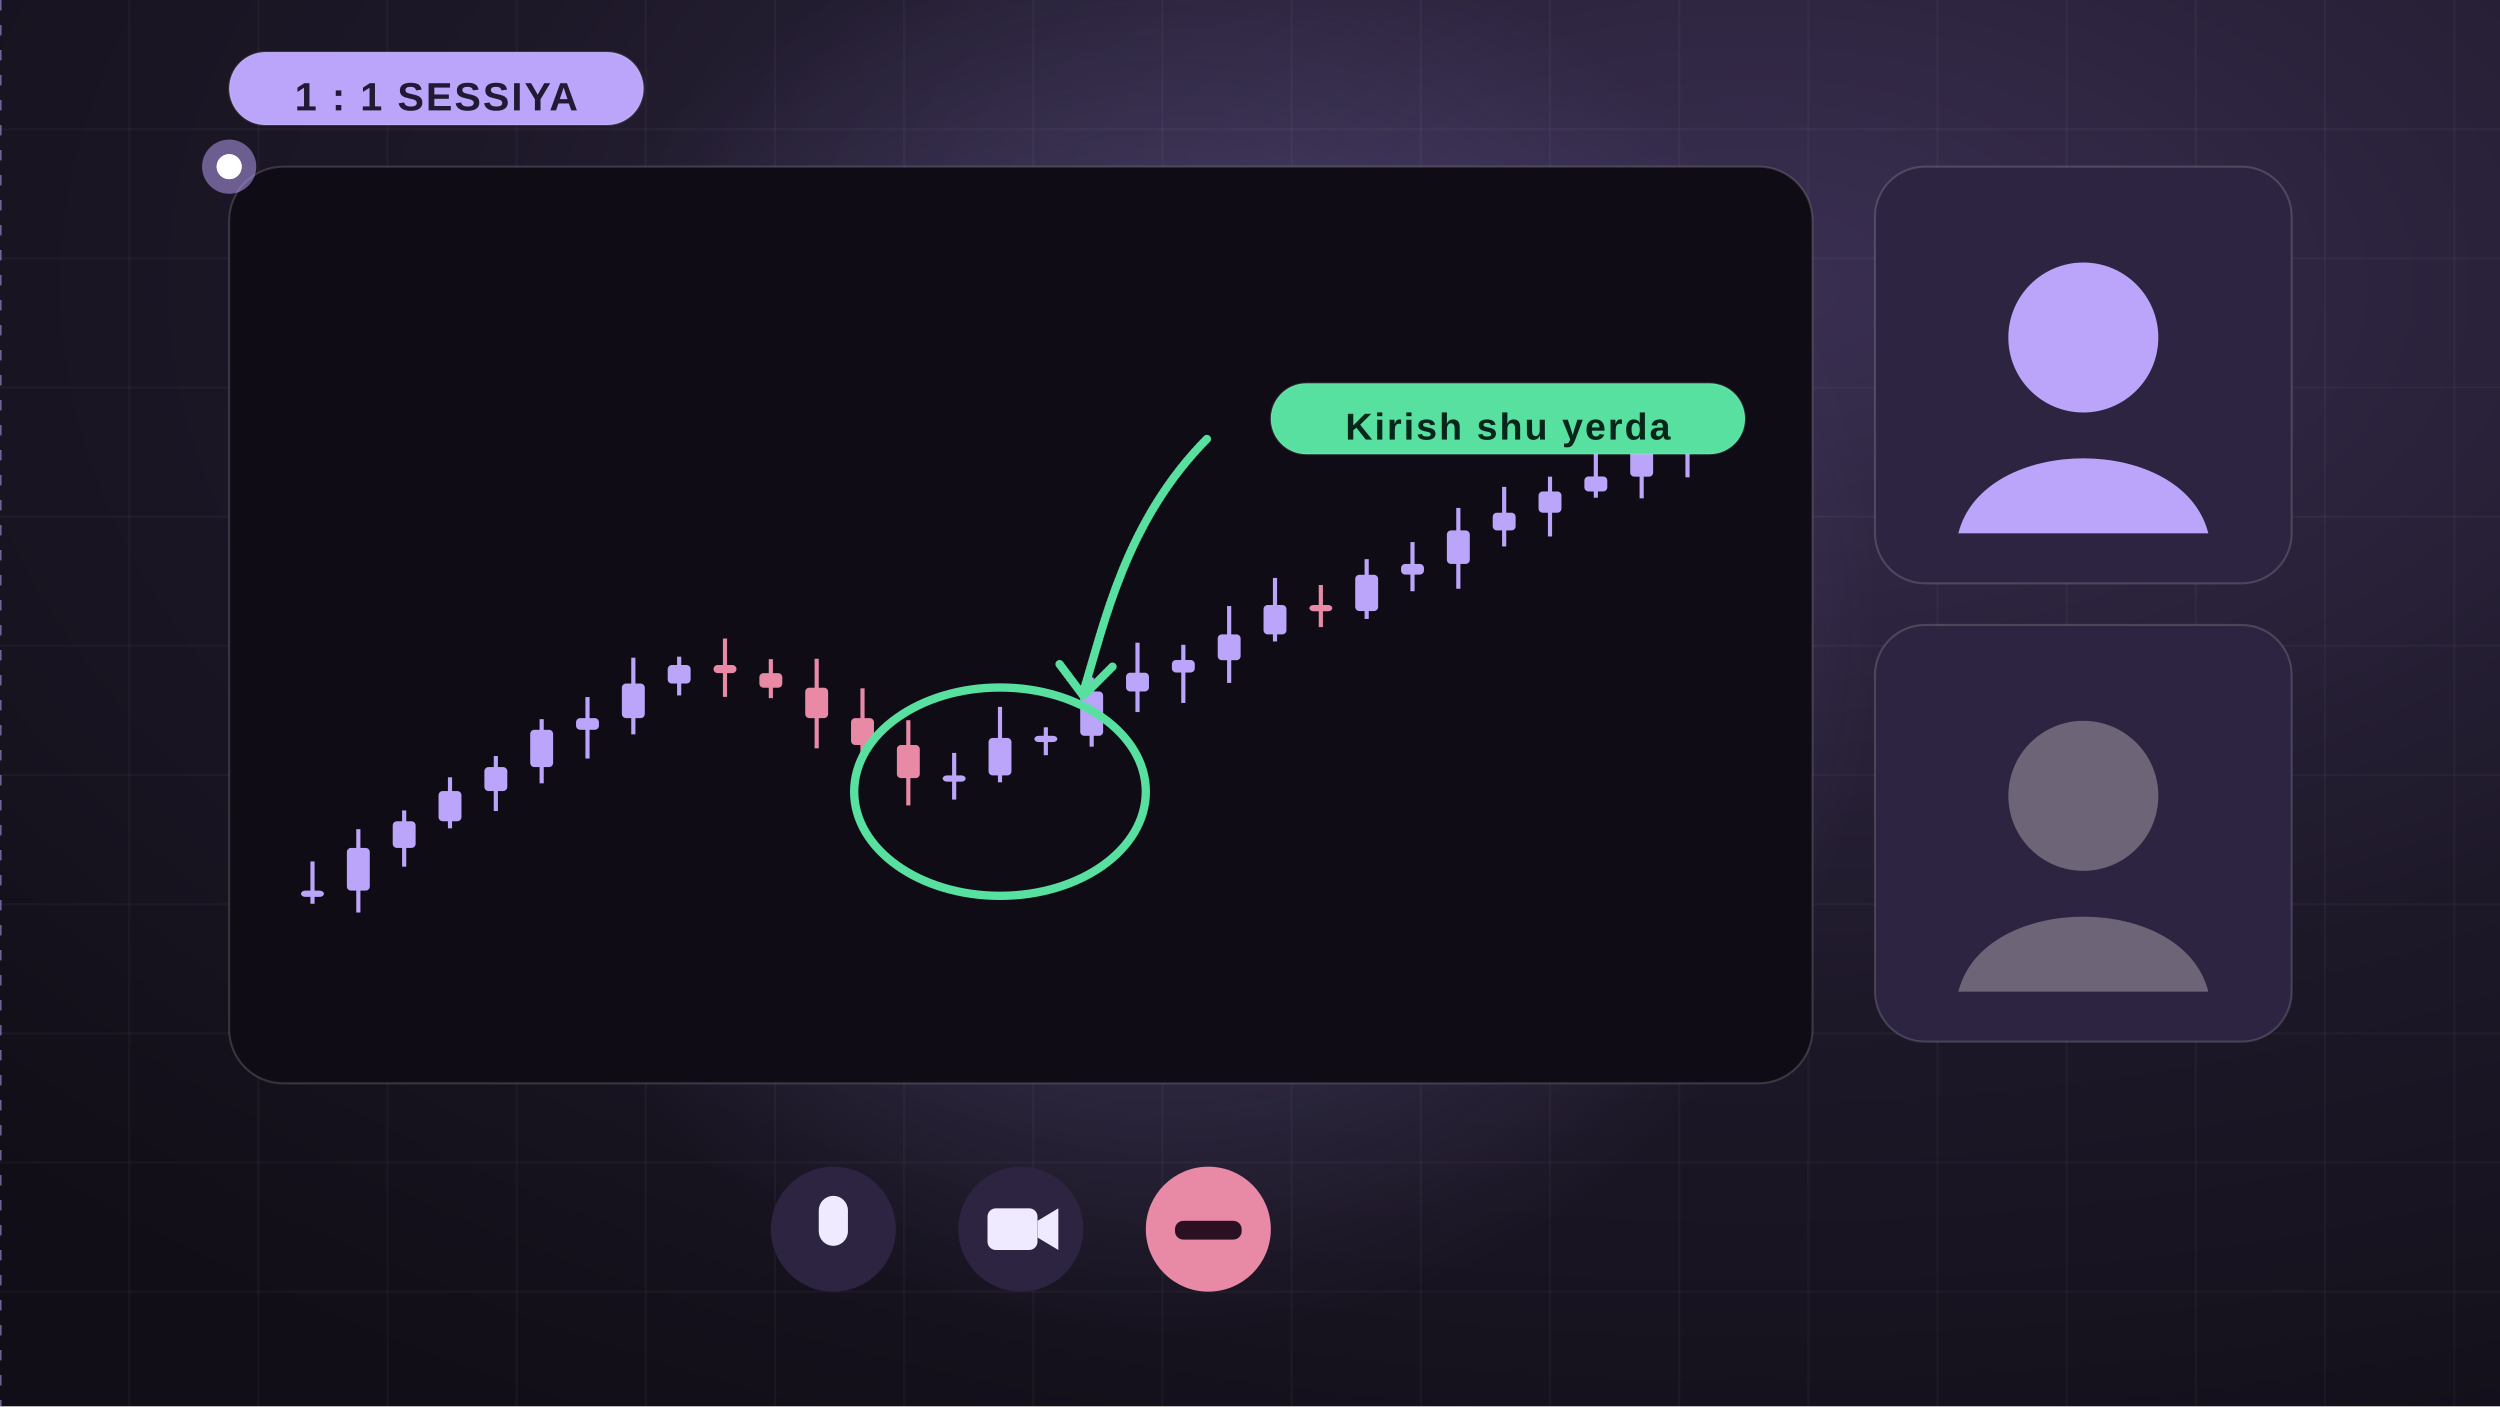
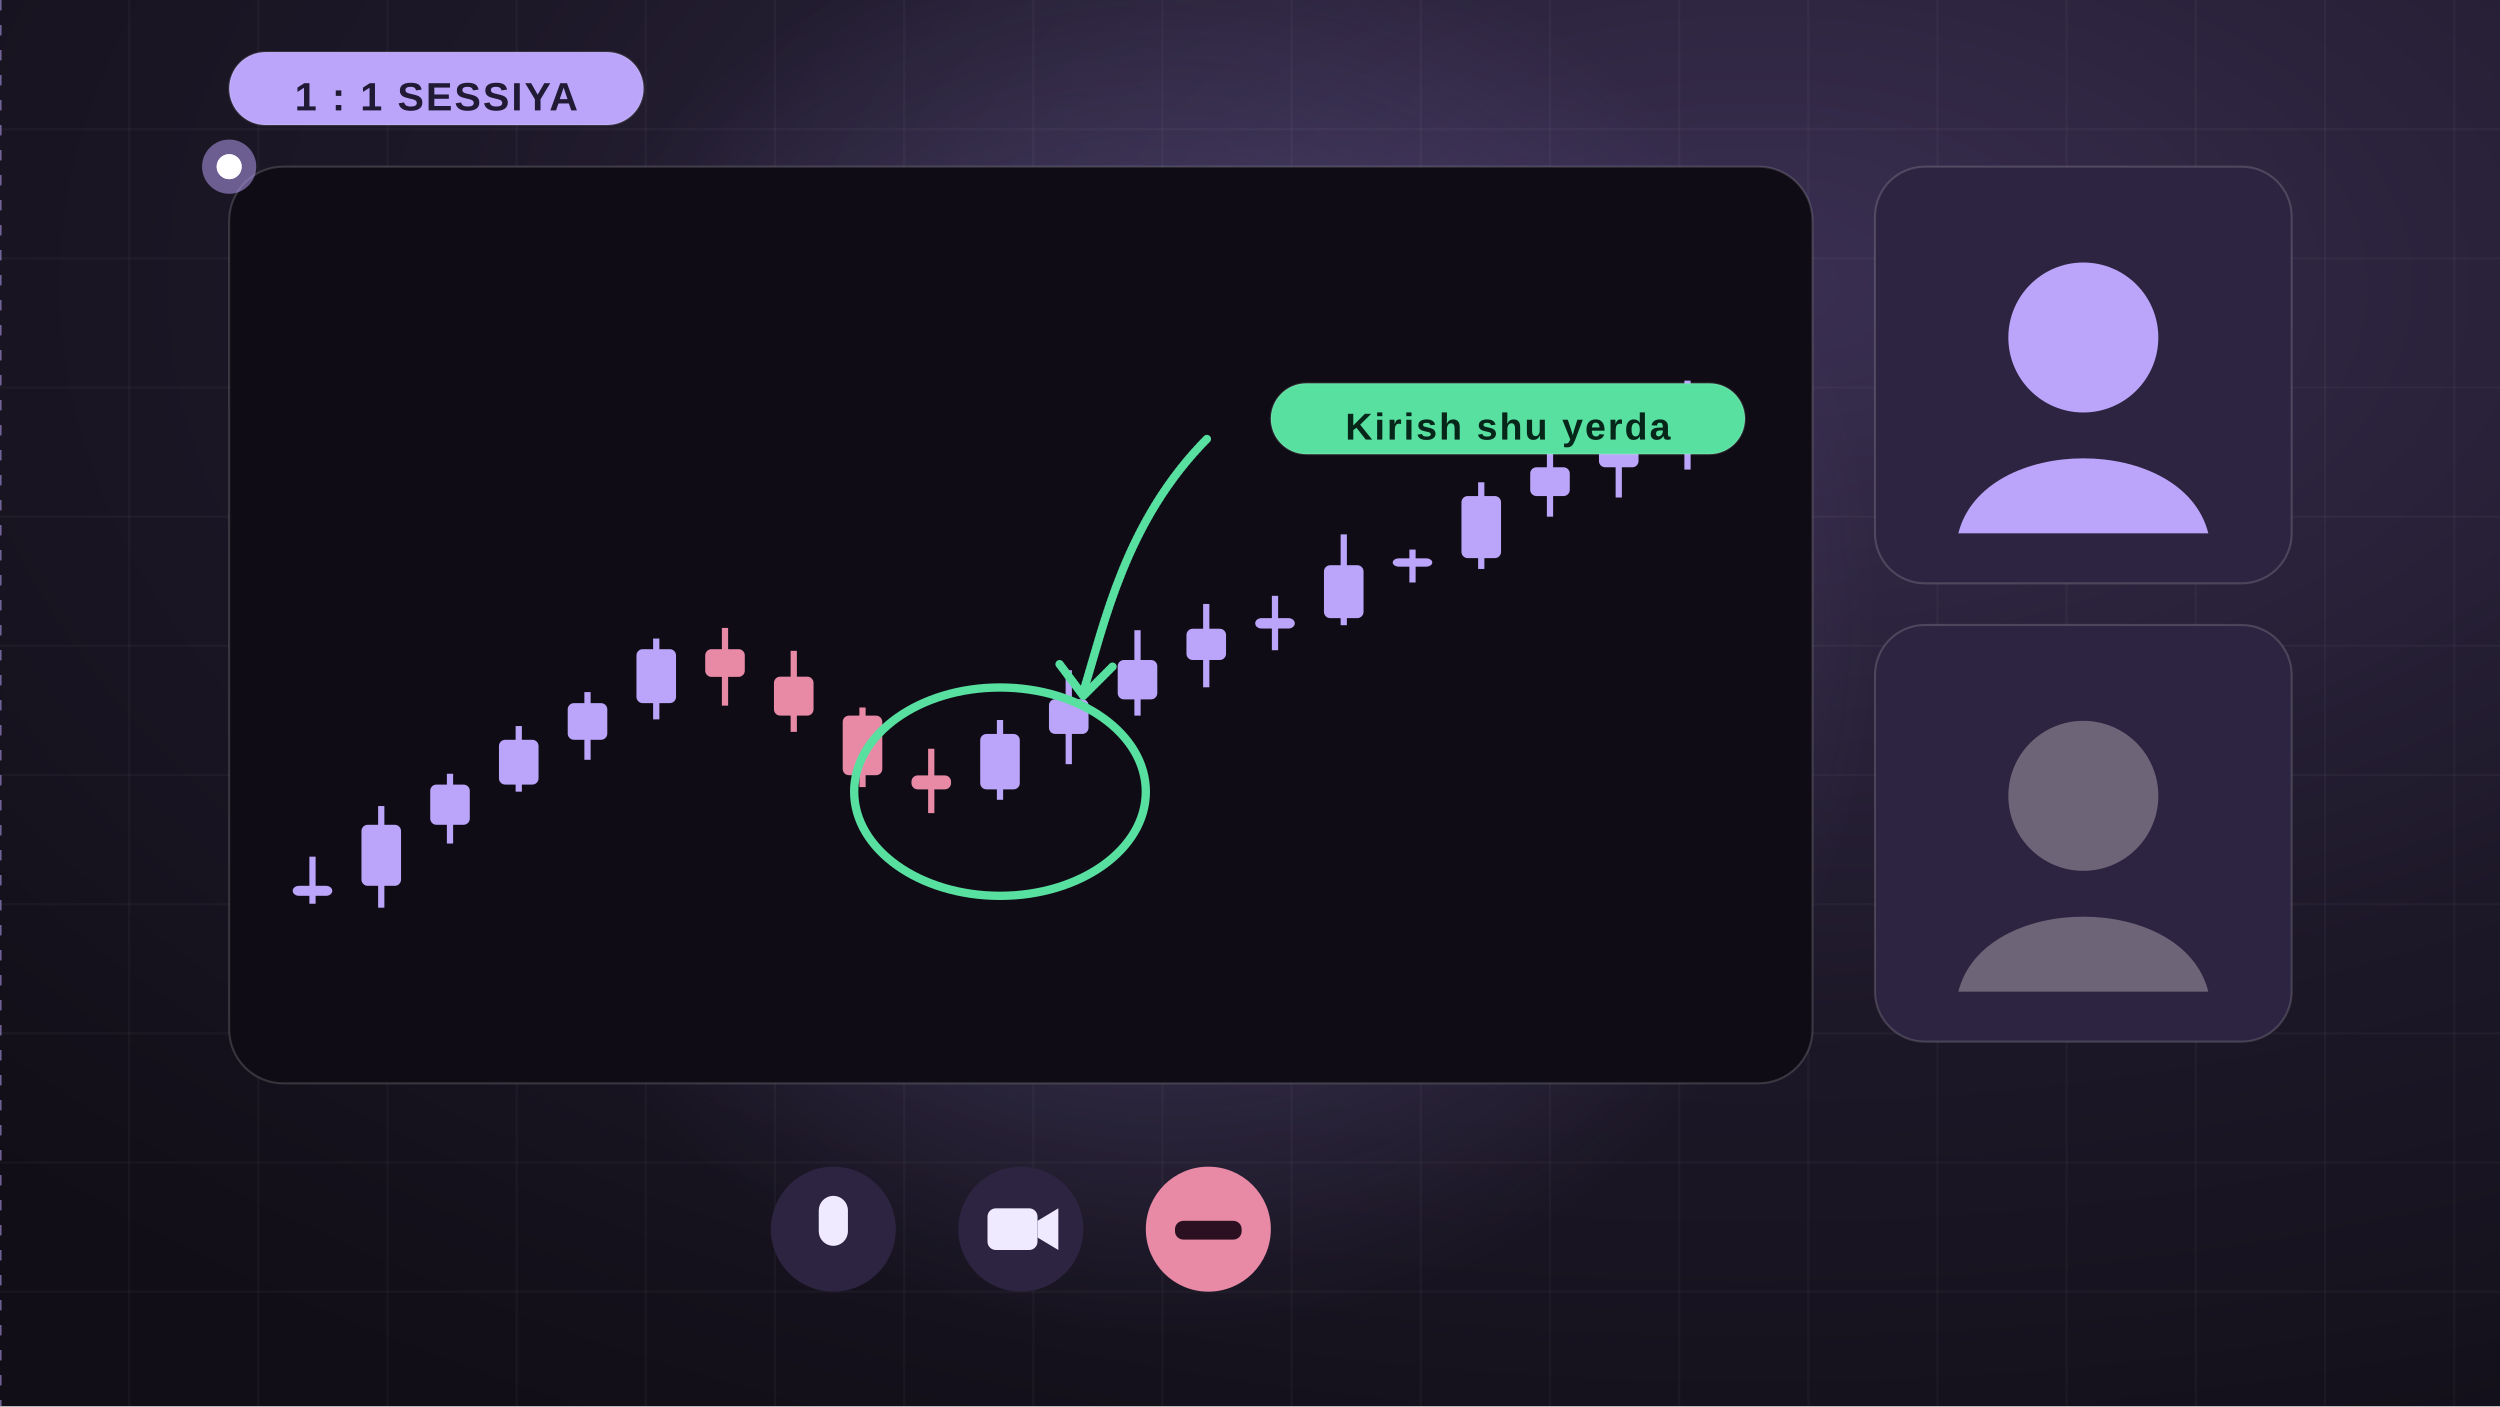
<svg xmlns="http://www.w3.org/2000/svg" width="1200" height="675" viewBox="0 0 1200 675">
  <style>
text{font-family:Arial,Helvetica,"Liberation Sans",sans-serif}
@keyframes grow{from{transform:scaleY(.05);opacity:0}to{transform:none;opacity:1}}
- @keyframes live{0%,100%{transform:none}50%{transform:scaleY(1.22)}}
+ @keyframes live{0%,100%{transform:none}50%{transform:scaleY(1.4)}}
@keyframes flo{0%,100%{transform:translateY(0)}50%{transform:translateY(-6px)}}
@keyframes br{0%,100%{opacity:.7;transform:scale(1)}50%{opacity:1;transform:scale(1.1)}}
@keyframes march{to{stroke-dashoffset:-60}}
@keyframes draw{0%{stroke-dashoffset:1;opacity:1}38%{stroke-dashoffset:0}86%{stroke-dashoffset:0;opacity:1}96%{opacity:0}100%{stroke-dashoffset:1;opacity:0}}
@keyframes bob{0%,100%{transform:none}50%{transform:scaleY(.72)}}
@keyframes dp{0%,100%{transform:scale(1)}50%{transform:scale(1.18)}}
@keyframes hl{0%,100%{opacity:.35}50%{opacity:1}}
@keyframes rin{from{opacity:0;transform:translateX(-18px)}to{opacity:1;transform:none}}
@keyframes bobx{0%,100%{transform:none}50%{transform:scaleX(.78)}}
.row{animation:rin .8s cubic-bezier(.2,.8,.2,1) both}
.barx{transform-box:fill-box;animation:bobx 2.6s ease-in-out infinite}
.cd,.bar,.dot,.glow{transform-box:fill-box}
@keyframes tick{0%,100%{transform:scaleY(1)}35%{transform:scaleY(var(--a,.7))}70%{transform:scaleY(var(--b,1.12))}}
.cd{transform-origin:50% 55%;animation:grow .7s cubic-bezier(.2,.8,.2,1) both,tick 2s ease-in-out infinite}
@keyframes stream{to{transform:translateX(-640px)}}
- .stream{animation:stream 16s linear infinite}
- .cd.live{transform-origin:50% 50%;animation:grow .7s cubic-bezier(.2,.8,.2,1) both,live 1.6s ease-in-out infinite}
+ .stream{animation:stream 8s linear infinite}
+ .cd.live{transform-origin:50% 50%;animation:grow .7s cubic-bezier(.2,.8,.2,1) both,live .9s ease-in-out infinite}
@keyframes scan{from{transform:translateX(-90px)}to{transform:translateX(1290px)}}
.scan{animation:scan 6.5s cubic-bezier(.45,0,.55,1) infinite}
.chip{animation:flo 4.5s ease-in-out infinite}
.glow{transform-origin:50% 50%;animation:br 6s ease-in-out infinite}
.dash{animation:march 3.2s linear infinite}
.draw{stroke-dasharray:1;stroke-dashoffset:1;animation:draw 8s cubic-bezier(.4,0,.2,1) .3s infinite}
.bar{transform-origin:50% 100%;animation:bob 2.4s ease-in-out infinite}
.dot{transform-origin:50% 50%;animation:dp 2.2s ease-in-out infinite}
.hl{animation:hl 2.2s ease-in-out infinite}
@media (prefers-reduced-motion:reduce){*{animation:none!important}.draw{stroke-dasharray:none;stroke-dashoffset:0}.scan,.mdot{display:none}}
</style>
  <defs>
    <radialGradient id="bg" cx="70%" cy="20%" r="95%">
      <stop offset="0" stop-color="#3a2f52" />
      <stop offset=".55" stop-color="#1d1828" />
      <stop offset="1" stop-color="#110e17" />
    </radialGradient>
    <radialGradient id="glow" cx="50%" cy="50%" r="50%">
      <stop offset="0" stop-color="#a697eb" stop-opacity=".35" />
      <stop offset="1" stop-color="#a697eb" stop-opacity="0" />
    </radialGradient>
    <linearGradient id="scanG" x1="0" y1="0" x2="1" y2="0">
      <stop offset="0" stop-color="#bba5fa" stop-opacity="0" />
      <stop offset="1" stop-color="#bba5fa" stop-opacity=".2" />
    </linearGradient>
    <linearGradient id="fadeUp" x1="0" y1="0" x2="0" y2="1">
      <stop offset="0" stop-color="#bba5fa" stop-opacity=".35" />
      <stop offset="1" stop-color="#bba5fa" stop-opacity="0" />
    </linearGradient>
  </defs>
  <rect width="1200" height="675" fill="url(#bg)" />
  <line x1="62" y1="0" x2="62" y2="675" stroke="#fff" stroke-opacity=".035" />
  <line x1="124" y1="0" x2="124" y2="675" stroke="#fff" stroke-opacity=".035" />
  <line x1="186" y1="0" x2="186" y2="675" stroke="#fff" stroke-opacity=".035" />
  <line x1="248" y1="0" x2="248" y2="675" stroke="#fff" stroke-opacity=".035" />
  <line x1="310" y1="0" x2="310" y2="675" stroke="#fff" stroke-opacity=".035" />
  <line x1="372" y1="0" x2="372" y2="675" stroke="#fff" stroke-opacity=".035" />
  <line x1="434" y1="0" x2="434" y2="675" stroke="#fff" stroke-opacity=".035" />
  <line x1="496" y1="0" x2="496" y2="675" stroke="#fff" stroke-opacity=".035" />
  <line x1="558" y1="0" x2="558" y2="675" stroke="#fff" stroke-opacity=".035" />
  <line x1="620" y1="0" x2="620" y2="675" stroke="#fff" stroke-opacity=".035" />
  <line x1="682" y1="0" x2="682" y2="675" stroke="#fff" stroke-opacity=".035" />
  <line x1="744" y1="0" x2="744" y2="675" stroke="#fff" stroke-opacity=".035" />
  <line x1="806" y1="0" x2="806" y2="675" stroke="#fff" stroke-opacity=".035" />
  <line x1="868" y1="0" x2="868" y2="675" stroke="#fff" stroke-opacity=".035" />
  <line x1="930" y1="0" x2="930" y2="675" stroke="#fff" stroke-opacity=".035" />
  <line x1="992" y1="0" x2="992" y2="675" stroke="#fff" stroke-opacity=".035" />
  <line x1="1054" y1="0" x2="1054" y2="675" stroke="#fff" stroke-opacity=".035" />
  <line x1="1116" y1="0" x2="1116" y2="675" stroke="#fff" stroke-opacity=".035" />
  <line x1="1178" y1="0" x2="1178" y2="675" stroke="#fff" stroke-opacity=".035" />
  <line x1="0" y1="62" x2="1200" y2="62" stroke="#fff" stroke-opacity=".035" />
  <line x1="0" y1="124" x2="1200" y2="124" stroke="#fff" stroke-opacity=".035" />
  <line x1="0" y1="186" x2="1200" y2="186" stroke="#fff" stroke-opacity=".035" />
  <line x1="0" y1="248" x2="1200" y2="248" stroke="#fff" stroke-opacity=".035" />
  <line x1="0" y1="310" x2="1200" y2="310" stroke="#fff" stroke-opacity=".035" />
  <line x1="0" y1="372" x2="1200" y2="372" stroke="#fff" stroke-opacity=".035" />
  <line x1="0" y1="434" x2="1200" y2="434" stroke="#fff" stroke-opacity=".035" />
  <line x1="0" y1="496" x2="1200" y2="496" stroke="#fff" stroke-opacity=".035" />
  <line x1="0" y1="558" x2="1200" y2="558" stroke="#fff" stroke-opacity=".035" />
  <line x1="0" y1="620" x2="1200" y2="620" stroke="#fff" stroke-opacity=".035" />
  <circle class="glow" cx="560" cy="300" r="340" fill="url(#glow)" />
  <g transform="translate(110 80)">
    <rect width="760" height="440" rx="26" fill="#0f0c15" stroke="#fff" stroke-opacity=".16" />
    <g transform="translate(40 70)">
-       <g class="cd" style="--a:0.59;--b:1.28;animation-duration:.7s,1.31s;animation-delay:200ms,900ms">
-         <line x1="0" x2="0" y1="263.5" y2="283.8" stroke="#bba5fa" stroke-width="2" />
-         <rect x="-5.5" y="277.5" width="11" height="3.0" rx="2" fill="#bba5fa" />
-       </g>
-       <g class="cd" style="--a:0.53;--b:1.11;animation-duration:.7s,2.50s;animation-delay:235ms,1037ms">
-         <line x1="22" x2="22" y1="248.0" y2="288.0" stroke="#bba5fa" stroke-width="2" />
-         <rect x="16.5" y="257.0" width="11" height="20.5" rx="2" fill="#bba5fa" />
-       </g>
-       <g class="cd" style="--a:0.55;--b:1.10;animation-duration:.7s,2.18s;animation-delay:270ms,1174ms">
-         <line x1="44" x2="44" y1="239.0" y2="266.0" stroke="#bba5fa" stroke-width="2" />
-         <rect x="38.5" y="244.2" width="11" height="12.8" rx="2" fill="#bba5fa" />
-       </g>
-       <g class="cd" style="--a:0.76;--b:1.12;animation-duration:.7s,2.35s;animation-delay:305ms,1311ms">
-         <line x1="66" x2="66" y1="223.1" y2="247.6" stroke="#bba5fa" stroke-width="2" />
-         <rect x="60.5" y="229.7" width="11" height="14.5" rx="2" fill="#bba5fa" />
-       </g>
-       <g class="cd" style="--a:0.57;--b:1.24;animation-duration:.7s,2.00s;animation-delay:340ms,1448ms">
-         <line x1="88" x2="88" y1="212.9" y2="239.3" stroke="#bba5fa" stroke-width="2" />
-         <rect x="82.5" y="218.2" width="11" height="11.5" rx="2" fill="#bba5fa" />
-       </g>
-       <g class="cd" style="--a:0.46;--b:1.30;animation-duration:.7s,1.64s;animation-delay:375ms,1585ms">
-         <line x1="110" x2="110" y1="195.2" y2="226.0" stroke="#bba5fa" stroke-width="2" />
-         <rect x="104.5" y="200.3" width="11" height="17.9" rx="2" fill="#bba5fa" />
-       </g>
-       <g class="cd" style="--a:0.55;--b:1.17;animation-duration:.7s,1.77s;animation-delay:410ms,1722ms">
-         <line x1="132" x2="132" y1="184.6" y2="214.1" stroke="#bba5fa" stroke-width="2" />
-         <rect x="126.5" y="194.7" width="11" height="5.6" rx="2" fill="#bba5fa" />
-       </g>
-       <g class="cd" style="--a:0.59;--b:1.13;animation-duration:.7s,1.38s;animation-delay:445ms,1859ms">
-         <line x1="154" x2="154" y1="165.7" y2="202.5" stroke="#bba5fa" stroke-width="2" />
-         <rect x="148.5" y="178.1" width="11" height="16.6" rx="2" fill="#bba5fa" />
-       </g>
-       <g class="cd" style="--a:0.70;--b:1.26;animation-duration:.7s,2.48s;animation-delay:480ms,1996ms">
-         <line x1="176" x2="176" y1="165.2" y2="183.8" stroke="#bba5fa" stroke-width="2" />
-         <rect x="170.5" y="169.2" width="11" height="8.9" rx="2" fill="#bba5fa" />
-       </g>
-       <g class="cd" style="--a:0.66;--b:1.19;animation-duration:.7s,2.56s;animation-delay:515ms,2133ms">
-         <line x1="198" x2="198" y1="156.5" y2="184.5" stroke="#e88aa6" stroke-width="2" />
-         <rect x="192.5" y="169.2" width="11" height="3.9" rx="2" fill="#e88aa6" />
-       </g>
-       <g class="cd" style="--a:0.57;--b:1.22;animation-duration:.7s,2.13s;animation-delay:550ms,970ms">
-         <line x1="220" x2="220" y1="166.4" y2="185.1" stroke="#e88aa6" stroke-width="2" />
-         <rect x="214.5" y="173.1" width="11" height="7.0" rx="2" fill="#e88aa6" />
-       </g>
-       <g class="cd" style="--a:0.56;--b:1.20;animation-duration:.7s,1.69s;animation-delay:585ms,1107ms">
-         <line x1="242" x2="242" y1="166.2" y2="209.2" stroke="#e88aa6" stroke-width="2" />
-         <rect x="236.5" y="180.1" width="11" height="14.6" rx="2" fill="#e88aa6" />
-       </g>
-       <g class="cd" style="--a:0.74;--b:1.20;animation-duration:.7s,1.73s;animation-delay:620ms,1244ms">
-         <line x1="264" x2="264" y1="180.4" y2="215.5" stroke="#e88aa6" stroke-width="2" />
-         <rect x="258.5" y="194.7" width="11" height="12.9" rx="2" fill="#e88aa6" />
-       </g>
-       <g class="cd" style="--a:0.53;--b:1.29;animation-duration:.7s,1.26s;animation-delay:655ms,1381ms">
-         <line x1="286" x2="286" y1="195.7" y2="236.6" stroke="#e88aa6" stroke-width="2" />
-         <rect x="280.5" y="207.6" width="11" height="15.9" rx="2" fill="#e88aa6" />
-       </g>
-       <g class="cd" style="--a:0.74;--b:1.12;animation-duration:.7s,2.27s;animation-delay:690ms,1518ms">
-         <line x1="308" x2="308" y1="211.4" y2="233.8" stroke="#bba5fa" stroke-width="2" />
-         <rect x="302.5" y="222.2" width="11" height="3.0" rx="2" fill="#bba5fa" />
-       </g>
-       <g class="cd" style="--a:0.79;--b:1.19;animation-duration:.7s,2.27s;animation-delay:725ms,1655ms">
-         <line x1="330" x2="330" y1="189.3" y2="225.5" stroke="#bba5fa" stroke-width="2" />
-         <rect x="324.5" y="204.2" width="11" height="18.0" rx="2" fill="#bba5fa" />
-       </g>
-       <g class="cd" style="--a:0.45;--b:1.13;animation-duration:.7s,1.76s;animation-delay:760ms,1792ms">
-         <line x1="352" x2="352" y1="199.1" y2="212.5" stroke="#bba5fa" stroke-width="2" />
-         <rect x="346.5" y="203.2" width="11" height="3.0" rx="2" fill="#bba5fa" />
-       </g>
-       <g class="cd" style="--a:0.54;--b:1.24;animation-duration:.7s,1.23s;animation-delay:795ms,1929ms">
-         <line x1="374" x2="374" y1="175.2" y2="208.4" stroke="#bba5fa" stroke-width="2" />
-         <rect x="368.5" y="181.9" width="11" height="21.3" rx="2" fill="#bba5fa" />
-       </g>
-       <g class="cd" style="--a:0.46;--b:1.16;animation-duration:.7s,1.19s;animation-delay:830ms,2066ms">
-         <line x1="396" x2="396" y1="158.5" y2="191.8" stroke="#bba5fa" stroke-width="2" />
-         <rect x="390.5" y="172.9" width="11" height="9.0" rx="2" fill="#bba5fa" />
-       </g>
-       <g class="cd" style="--a:0.70;--b:1.17;animation-duration:.7s,2.13s;animation-delay:865ms,903ms">
-         <line x1="418" x2="418" y1="159.5" y2="187.4" stroke="#bba5fa" stroke-width="2" />
-         <rect x="412.5" y="166.8" width="11" height="6.0" rx="2" fill="#bba5fa" />
-       </g>
-       <g class="cd" style="--a:0.66;--b:1.13;animation-duration:.7s,1.56s;animation-delay:900ms,1040ms">
-         <line x1="440" x2="440" y1="140.9" y2="177.8" stroke="#bba5fa" stroke-width="2" />
-         <rect x="434.5" y="154.5" width="11" height="12.4" rx="2" fill="#bba5fa" />
-       </g>
-       <g class="cd" style="--a:0.46;--b:1.11;animation-duration:.7s,1.48s;animation-delay:935ms,1177ms">
-         <line x1="462" x2="462" y1="127.4" y2="157.9" stroke="#bba5fa" stroke-width="2" />
-         <rect x="456.5" y="140.4" width="11" height="14.1" rx="2" fill="#bba5fa" />
-       </g>
-       <g class="cd" style="--a:0.56;--b:1.19;animation-duration:.7s,2.38s;animation-delay:970ms,1314ms">
-         <line x1="484" x2="484" y1="130.8" y2="151.0" stroke="#e88aa6" stroke-width="2" />
-         <rect x="478.5" y="140.4" width="11" height="3.0" rx="2" fill="#e88aa6" />
-       </g>
-       <g class="cd" style="--a:0.75;--b:1.21;animation-duration:.7s,1.77s;animation-delay:1005ms,1451ms">
-         <line x1="506" x2="506" y1="118.4" y2="147.1" stroke="#bba5fa" stroke-width="2" />
-         <rect x="500.5" y="125.9" width="11" height="17.4" rx="2" fill="#bba5fa" />
-       </g>
-       <g class="cd" style="--a:0.77;--b:1.26;animation-duration:.7s,1.65s;animation-delay:1040ms,1588ms">
-         <line x1="528" x2="528" y1="110.2" y2="133.8" stroke="#bba5fa" stroke-width="2" />
-         <rect x="522.5" y="120.7" width="11" height="5.1" rx="2" fill="#bba5fa" />
-       </g>
-       <g class="cd" style="--a:0.75;--b:1.19;animation-duration:.7s,2.51s;animation-delay:1075ms,1725ms">
-         <line x1="550" x2="550" y1="93.8" y2="132.6" stroke="#bba5fa" stroke-width="2" />
-         <rect x="544.5" y="104.6" width="11" height="16.1" rx="2" fill="#bba5fa" />
-       </g>
-       <g class="cd" style="--a:0.46;--b:1.28;animation-duration:.7s,1.86s;animation-delay:1110ms,1862ms">
-         <line x1="572" x2="572" y1="83.7" y2="112.3" stroke="#bba5fa" stroke-width="2" />
-         <rect x="566.5" y="96.1" width="11" height="8.5" rx="2" fill="#bba5fa" />
-       </g>
-       <g class="cd" style="--a:0.71;--b:1.18;animation-duration:.7s,1.69s;animation-delay:1145ms,1999ms">
-         <line x1="594" x2="594" y1="78.8" y2="107.5" stroke="#bba5fa" stroke-width="2" />
-         <rect x="588.5" y="85.9" width="11" height="10.2" rx="2" fill="#bba5fa" />
-       </g>
-       <g class="cd" style="--a:0.56;--b:1.17;animation-duration:.7s,2.51s;animation-delay:1180ms,2136ms">
-         <line x1="616" x2="616" y1="67.7" y2="88.9" stroke="#bba5fa" stroke-width="2" />
-         <rect x="610.5" y="78.7" width="11" height="7.2" rx="2" fill="#bba5fa" />
-       </g>
-       <g class="cd" style="--a:0.49;--b:1.11;animation-duration:.7s,1.82s;animation-delay:1215ms,973ms">
-         <line x1="638" x2="638" y1="60.9" y2="89.2" stroke="#bba5fa" stroke-width="2" />
-         <rect x="632.5" y="65.2" width="11" height="13.6" rx="2" fill="#bba5fa" />
-       </g>
-       <g class="cd live" style="--a:0.61;--b:1.30;animation-duration:.7s,1.61s;animation-delay:1250ms,1110ms">
-         <line x1="660" x2="660" y1="35.3" y2="79.1" stroke="#bba5fa" stroke-width="2" />
-         <rect x="654.5" y="49.9" width="11" height="15.2" rx="2" fill="#bba5fa" />
+       <g class="cd" style="--a:0.42;--b:1.43;animation-duration:.7s,0.58s;animation-delay:200ms,600ms">
+         <line x1="0" x2="0" y1="261.2" y2="283.8" stroke="#bba5fa" stroke-width="3" />
+         <rect x="-9.5" y="275.2" width="19" height="4.8" rx="3" fill="#bba5fa" />
+       </g>
+       <g class="cd" style="--a:0.37;--b:1.23;animation-duration:.7s,1.06s;animation-delay:240ms,737ms">
+         <line x1="33" x2="33" y1="236.9" y2="285.7" stroke="#bba5fa" stroke-width="3" />
+         <rect x="23.5" y="245.9" width="19" height="29.3" rx="3" fill="#bba5fa" />
+       </g>
+       <g class="cd" style="--a:0.38;--b:1.23;animation-duration:.7s,0.93s;animation-delay:280ms,874ms">
+         <line x1="66" x2="66" y1="221.4" y2="254.9" stroke="#bba5fa" stroke-width="3" />
+         <rect x="56.5" y="226.6" width="19" height="19.3" rx="3" fill="#bba5fa" />
+       </g>
+       <g class="cd" style="--a:0.56;--b:1.25;animation-duration:.7s,1.00s;animation-delay:320ms,1011ms">
+         <line x1="99" x2="99" y1="198.5" y2="230.0" stroke="#bba5fa" stroke-width="3" />
+         <rect x="89.5" y="205.1" width="19" height="21.5" rx="3" fill="#bba5fa" />
+       </g>
+       <g class="cd" style="--a:0.41;--b:1.38;animation-duration:.7s,0.86s;animation-delay:360ms,1148ms">
+         <line x1="132" x2="132" y1="182.2" y2="214.7" stroke="#bba5fa" stroke-width="3" />
+         <rect x="122.5" y="187.5" width="19" height="17.6" rx="3" fill="#bba5fa" />
+       </g>
+       <g class="cd" style="--a:0.31;--b:1.45;animation-duration:.7s,0.72s;animation-delay:400ms,1285ms">
+         <line x1="165" x2="165" y1="156.5" y2="195.3" stroke="#bba5fa" stroke-width="3" />
+         <rect x="155.5" y="161.6" width="19" height="25.9" rx="3" fill="#bba5fa" />
+       </g>
+       <g class="cd" style="--a:0.38;--b:1.30;animation-duration:.7s,0.77s;animation-delay:440ms,622ms">
+         <line x1="198" x2="198" y1="151.4" y2="188.7" stroke="#e88aa6" stroke-width="3" />
+         <rect x="188.5" y="161.6" width="19" height="13.3" rx="3" fill="#e88aa6" />
+       </g>
+       <g class="cd" style="--a:0.42;--b:1.25;animation-duration:.7s,0.61s;animation-delay:480ms,759ms">
+         <line x1="231" x2="231" y1="162.4" y2="201.3" stroke="#e88aa6" stroke-width="3" />
+         <rect x="221.5" y="174.8" width="19" height="18.7" rx="3" fill="#e88aa6" />
+       </g>
+       <g class="cd" style="--a:0.51;--b:1.40;animation-duration:.7s,1.05s;animation-delay:520ms,896ms">
+         <line x1="264" x2="264" y1="189.6" y2="227.8" stroke="#e88aa6" stroke-width="3" />
+         <rect x="254.5" y="193.5" width="19" height="28.6" rx="3" fill="#e88aa6" />
+       </g>
+       <g class="cd" style="--a:0.48;--b:1.33;animation-duration:.7s,1.08s;animation-delay:560ms,1033ms">
+         <line x1="297" x2="297" y1="209.4" y2="240.3" stroke="#e88aa6" stroke-width="3" />
+         <rect x="287.5" y="222.2" width="19" height="6.7" rx="3" fill="#e88aa6" />
+       </g>
+       <g class="cd" style="--a:0.40;--b:1.36;animation-duration:.7s,0.91s;animation-delay:600ms,1170ms">
+         <line x1="330" x2="330" y1="195.6" y2="233.9" stroke="#bba5fa" stroke-width="3" />
+         <rect x="320.5" y="202.3" width="19" height="26.6" rx="3" fill="#bba5fa" />
+       </g>
+       <g class="cd" style="--a:0.39;--b:1.33;animation-duration:.7s,0.73s;animation-delay:640ms,1307ms">
+         <line x1="363" x2="363" y1="171.7" y2="216.8" stroke="#bba5fa" stroke-width="3" />
+         <rect x="353.5" y="185.6" width="19" height="16.7" rx="3" fill="#bba5fa" />
+       </g>
+       <g class="cd" style="--a:0.55;--b:1.33;animation-duration:.7s,0.75s;animation-delay:680ms,644ms">
+         <line x1="396" x2="396" y1="152.5" y2="193.5" stroke="#bba5fa" stroke-width="3" />
+         <rect x="386.5" y="166.8" width="19" height="18.9" rx="3" fill="#bba5fa" />
+       </g>
+       <g class="cd" style="--a:0.36;--b:1.44;animation-duration:.7s,0.56s;animation-delay:720ms,781ms">
+         <line x1="429" x2="429" y1="139.9" y2="179.9" stroke="#bba5fa" stroke-width="3" />
+         <rect x="419.5" y="151.8" width="19" height="15.0" rx="3" fill="#bba5fa" />
+       </g>
+       <g class="cd" style="--a:0.55;--b:1.24;animation-duration:.7s,0.97s;animation-delay:760ms,918ms">
+         <line x1="462" x2="462" y1="136.0" y2="162.1" stroke="#bba5fa" stroke-width="3" />
+         <rect x="452.5" y="146.7" width="19" height="5.0" rx="3" fill="#bba5fa" />
+       </g>
+       <g class="cd" style="--a:0.59;--b:1.32;animation-duration:.7s,0.97s;animation-delay:800ms,1055ms">
+         <line x1="495" x2="495" y1="106.5" y2="150.1" stroke="#bba5fa" stroke-width="3" />
+         <rect x="485.5" y="121.3" width="19" height="25.4" rx="3" fill="#bba5fa" />
+       </g>
+       <g class="cd" style="--a:0.30;--b:1.26;animation-duration:.7s,0.76s;animation-delay:840ms,1192ms">
+         <line x1="528" x2="528" y1="113.8" y2="129.6" stroke="#bba5fa" stroke-width="3" />
+         <rect x="518.5" y="118.0" width="19" height="4.0" rx="3" fill="#bba5fa" />
+       </g>
+       <g class="cd" style="--a:0.37;--b:1.39;animation-duration:.7s,0.55s;animation-delay:880ms,1329ms">
+         <line x1="561" x2="561" y1="81.5" y2="123.1" stroke="#bba5fa" stroke-width="3" />
+         <rect x="551.5" y="88.1" width="19" height="29.8" rx="3" fill="#bba5fa" />
+       </g>
+       <g class="cd" style="--a:0.31;--b:1.29;animation-duration:.7s,0.54s;animation-delay:920ms,666ms">
+         <line x1="594" x2="594" y1="59.9" y2="98.0" stroke="#bba5fa" stroke-width="3" />
+         <rect x="584.5" y="74.3" width="19" height="13.8" rx="3" fill="#bba5fa" />
+       </g>
+       <g class="cd" style="--a:0.51;--b:1.30;animation-duration:.7s,0.91s;animation-delay:960ms,803ms">
+         <line x1="627" x2="627" y1="57.0" y2="88.8" stroke="#bba5fa" stroke-width="3" />
+         <rect x="617.5" y="64.4" width="19" height="9.9" rx="3" fill="#bba5fa" />
+       </g>
+       <g class="cd live" style="--a:0.48;--b:1.25;animation-duration:.7s,0.69s;animation-delay:1000ms,940ms">
+         <line x1="660" x2="660" y1="32.7" y2="75.4" stroke="#bba5fa" stroke-width="3" />
+         <rect x="650.5" y="46.2" width="19" height="18.2" rx="3" fill="#bba5fa" />
      </g>
    </g>
    <ellipse cx="370" cy="300" rx="70" ry="50" fill="none" stroke="#58e0a0" stroke-width="4" />
    <path class="draw" pathLength="1" d="M470 130 C 430 170, 420 220, 410 252" fill="none" stroke="#58e0a0" stroke-width="4" stroke-linecap="round" />
    <g class="mdot">
      <circle r="13" fill="#bba5fa" opacity=".3">
        <animateMotion dur="5.5s" repeatCount="indefinite" path="M470 130 C 430 170, 420 220, 410 252" />
      </circle>
      <circle r="6" fill="#fff">
        <animateMotion dur="5.5s" repeatCount="indefinite" path="M470 130 C 430 170, 420 220, 410 252" />
      </circle>
    </g>
    <path class="draw" pathLength="1" d="M398 238 l12 16 l14 -14" fill="none" stroke="#58e0a0" stroke-width="4" stroke-linecap="round" stroke-linejoin="round" />
    <g class="mdot">
      <circle r="13" fill="#bba5fa" opacity=".3">
        <animateMotion dur="5.5s" repeatCount="indefinite" path="M398 238 l12 16 l14 -14" />
      </circle>
      <circle r="6" fill="#fff">
        <animateMotion dur="5.5s" repeatCount="indefinite" path="M398 238 l12 16 l14 -14" />
      </circle>
    </g>
    <g class="chip" style="animation-delay:-0.4s">
      <rect x="500" y="104" width="227.6" height="34" rx="17" fill="#58e0a0" stroke="#fff" stroke-opacity=".12" />
      <text x="613.8" y="131" text-anchor="middle" font-size="18" font-weight="700" fill="#06261a" letter-spacing="1">Kirish shu yerda</text>
    </g>
  </g>
  <g transform="translate(900 80)">
    <rect width="200" height="200" rx="24" fill="#2c2440" stroke="#fff" stroke-opacity=".16" />
    <circle cx="100" cy="82" r="36" fill="#bba5fa" />
    <path d="M40 176 C 52 128, 148 128, 160 176" fill="#bba5fa" />
    <text x="100" y="236" text-anchor="middle" font-size="18" font-weight="700" fill="#9a90ad" letter-spacing="2">MENTOR</text>
  </g>
  <g transform="translate(900 300)">
    <rect width="200" height="200" rx="24" fill="#2c2440" stroke="#fff" stroke-opacity=".16" />
    <circle cx="100" cy="82" r="36" fill="#6d6577" />
    <path d="M40 176 C 52 128, 148 128, 160 176" fill="#6d6577" />
  </g>
  <g transform="translate(400 560)">
    <circle cx="0" cy="30" r="30" fill="#2c2440" />
    <rect x="-7" y="14" width="14" height="24" rx="7" fill="#efeaff" />
    <circle cx="90" cy="30" r="30" fill="#2c2440" />
    <rect x="74" y="20" width="24" height="20" rx="4" fill="#efeaff" />
    <path d="M98 26 l10 -6 v20 l-10 -6z" fill="#efeaff" />
    <circle cx="180" cy="30" r="30" fill="#e88aa6" />
    <rect x="164" y="26" width="32" height="9" rx="4" fill="#2a1020" />
  </g>
  <g class="chip" style="animation-delay:-0s">
    <rect x="110" y="25" width="198.9" height="35" rx="17.5" fill="#bba5fa" stroke="#fff" stroke-opacity=".12" />
    <text x="209.45" y="53" text-anchor="middle" font-size="19" font-weight="700" fill="#211a35" letter-spacing="1">1 : 1 SESSIYA</text>
  </g>
  <g class="scan">
    <rect x="-70" y="0" width="70" height="675" fill="url(#scanG)" />
    <line x1="0" y1="0" x2="0" y2="675" stroke="#bba5fa" stroke-opacity=".55" stroke-width="1.5" stroke-dasharray="5 7" />
  </g>
</svg>
